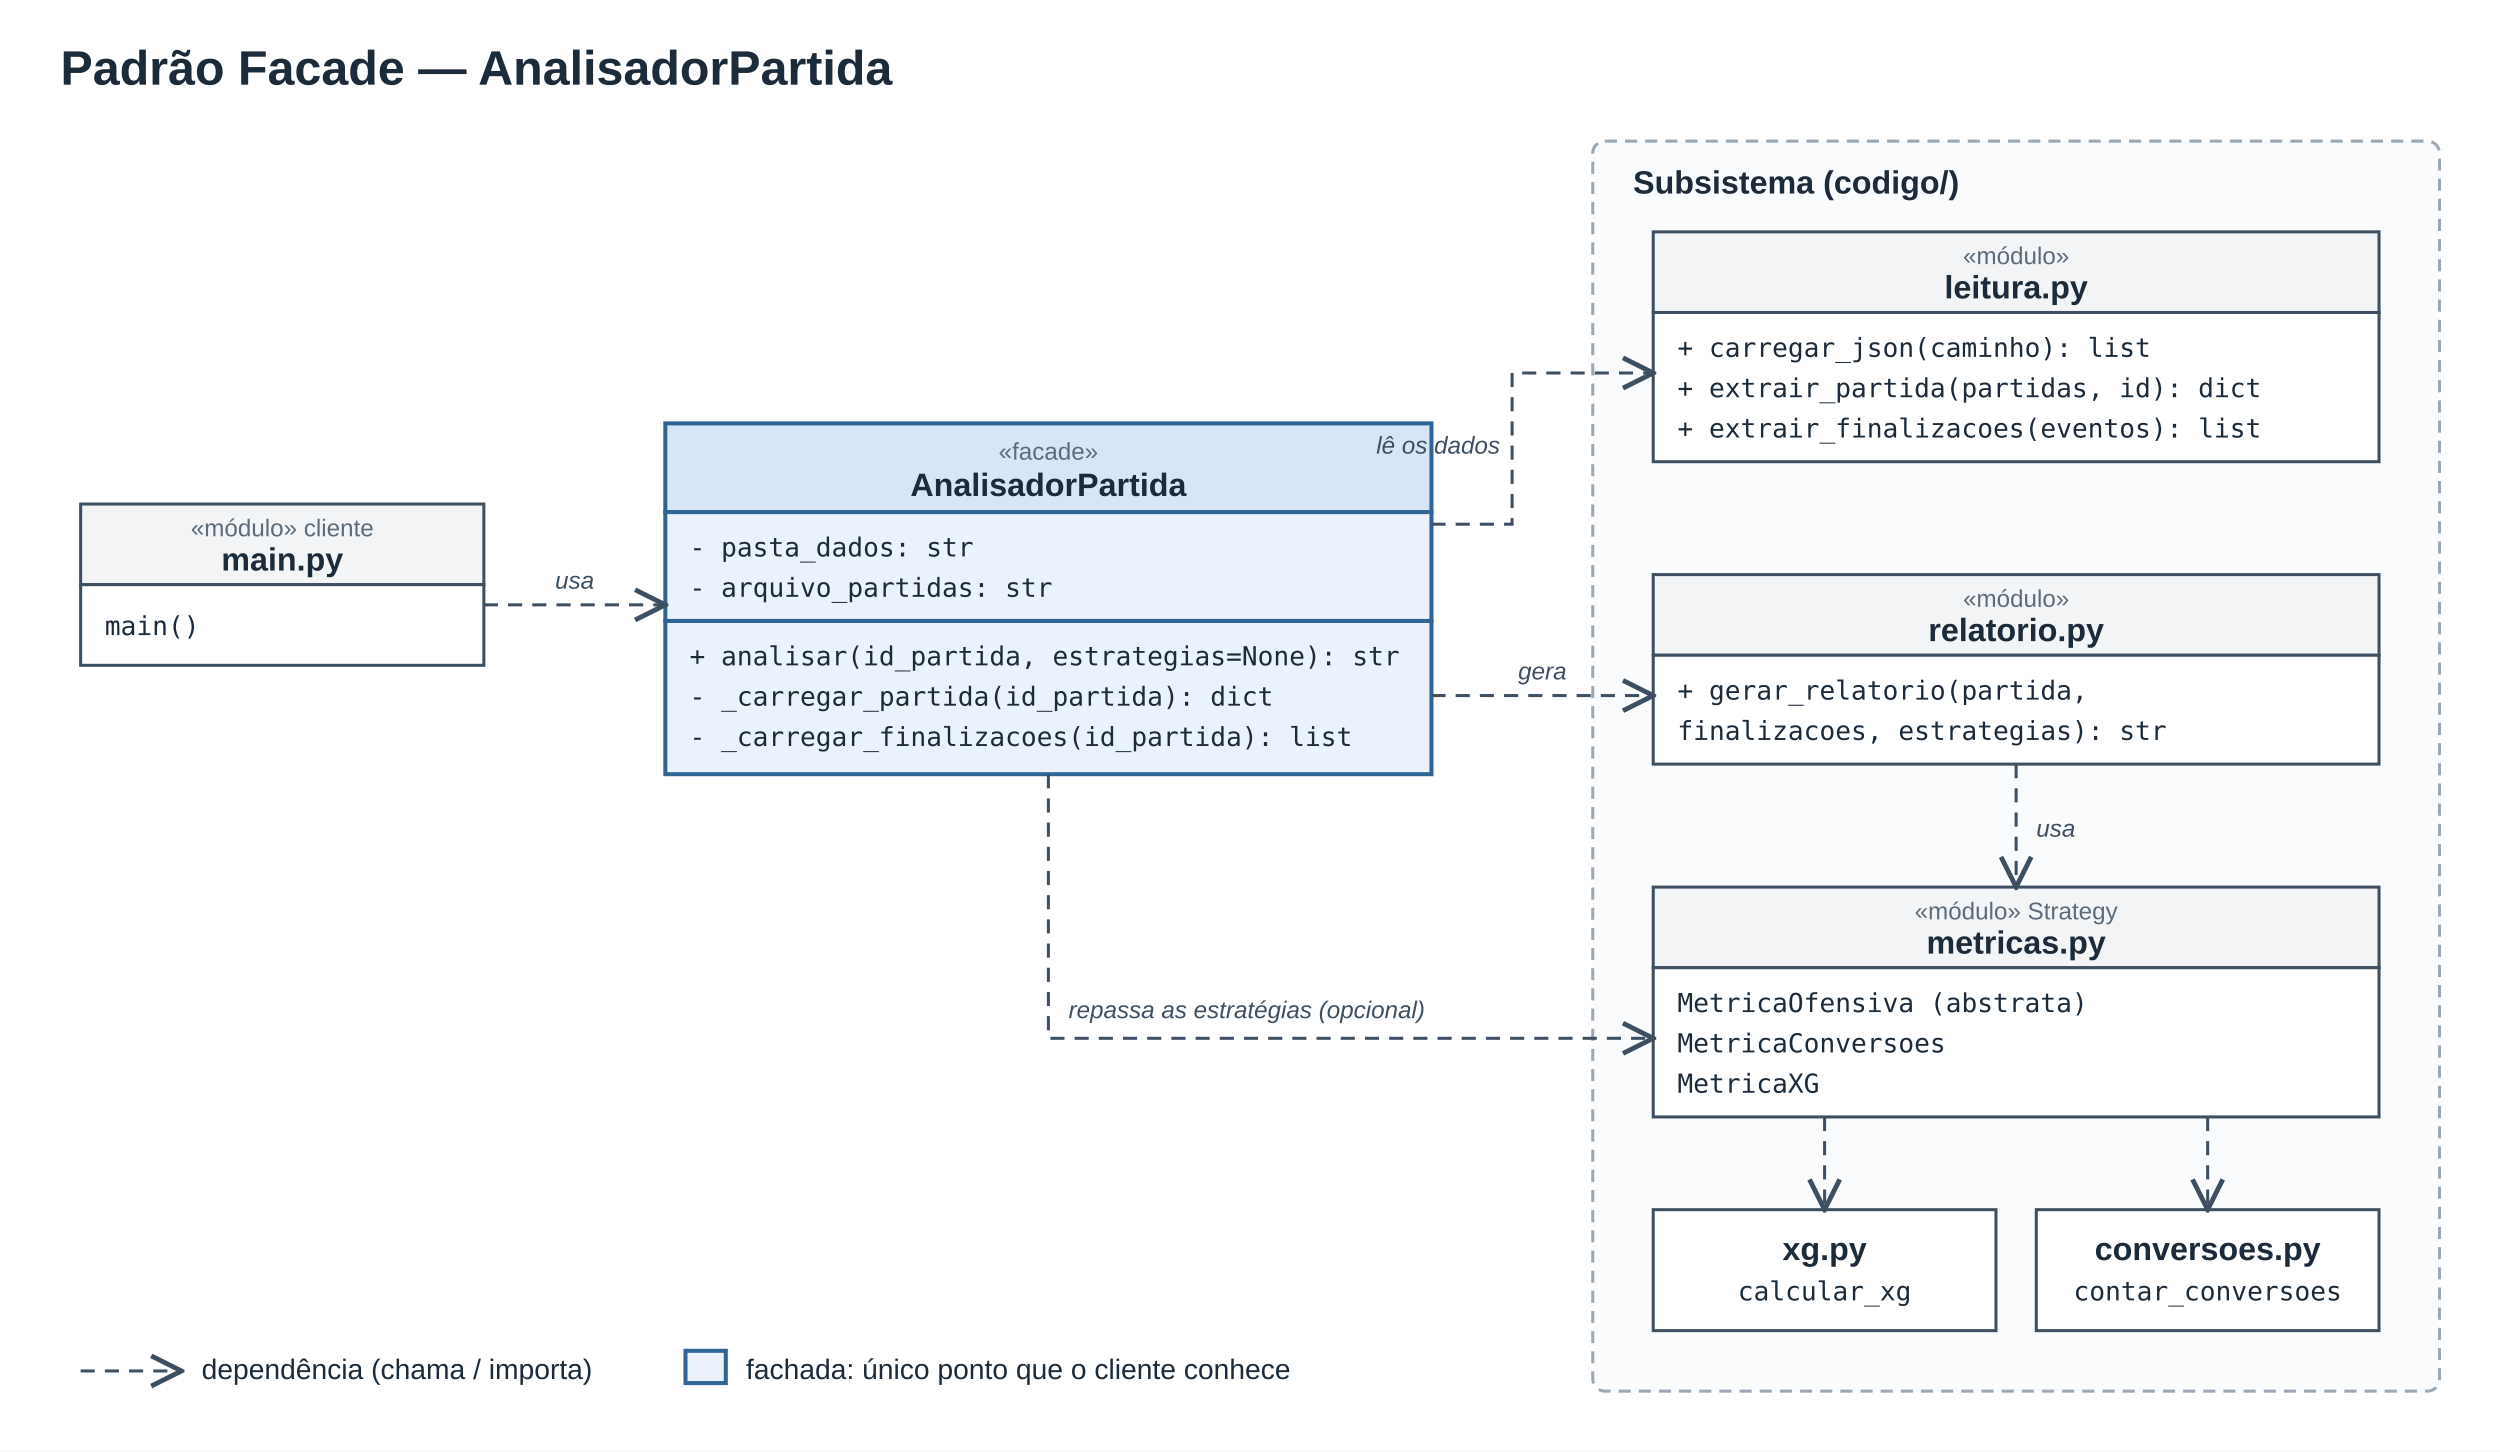
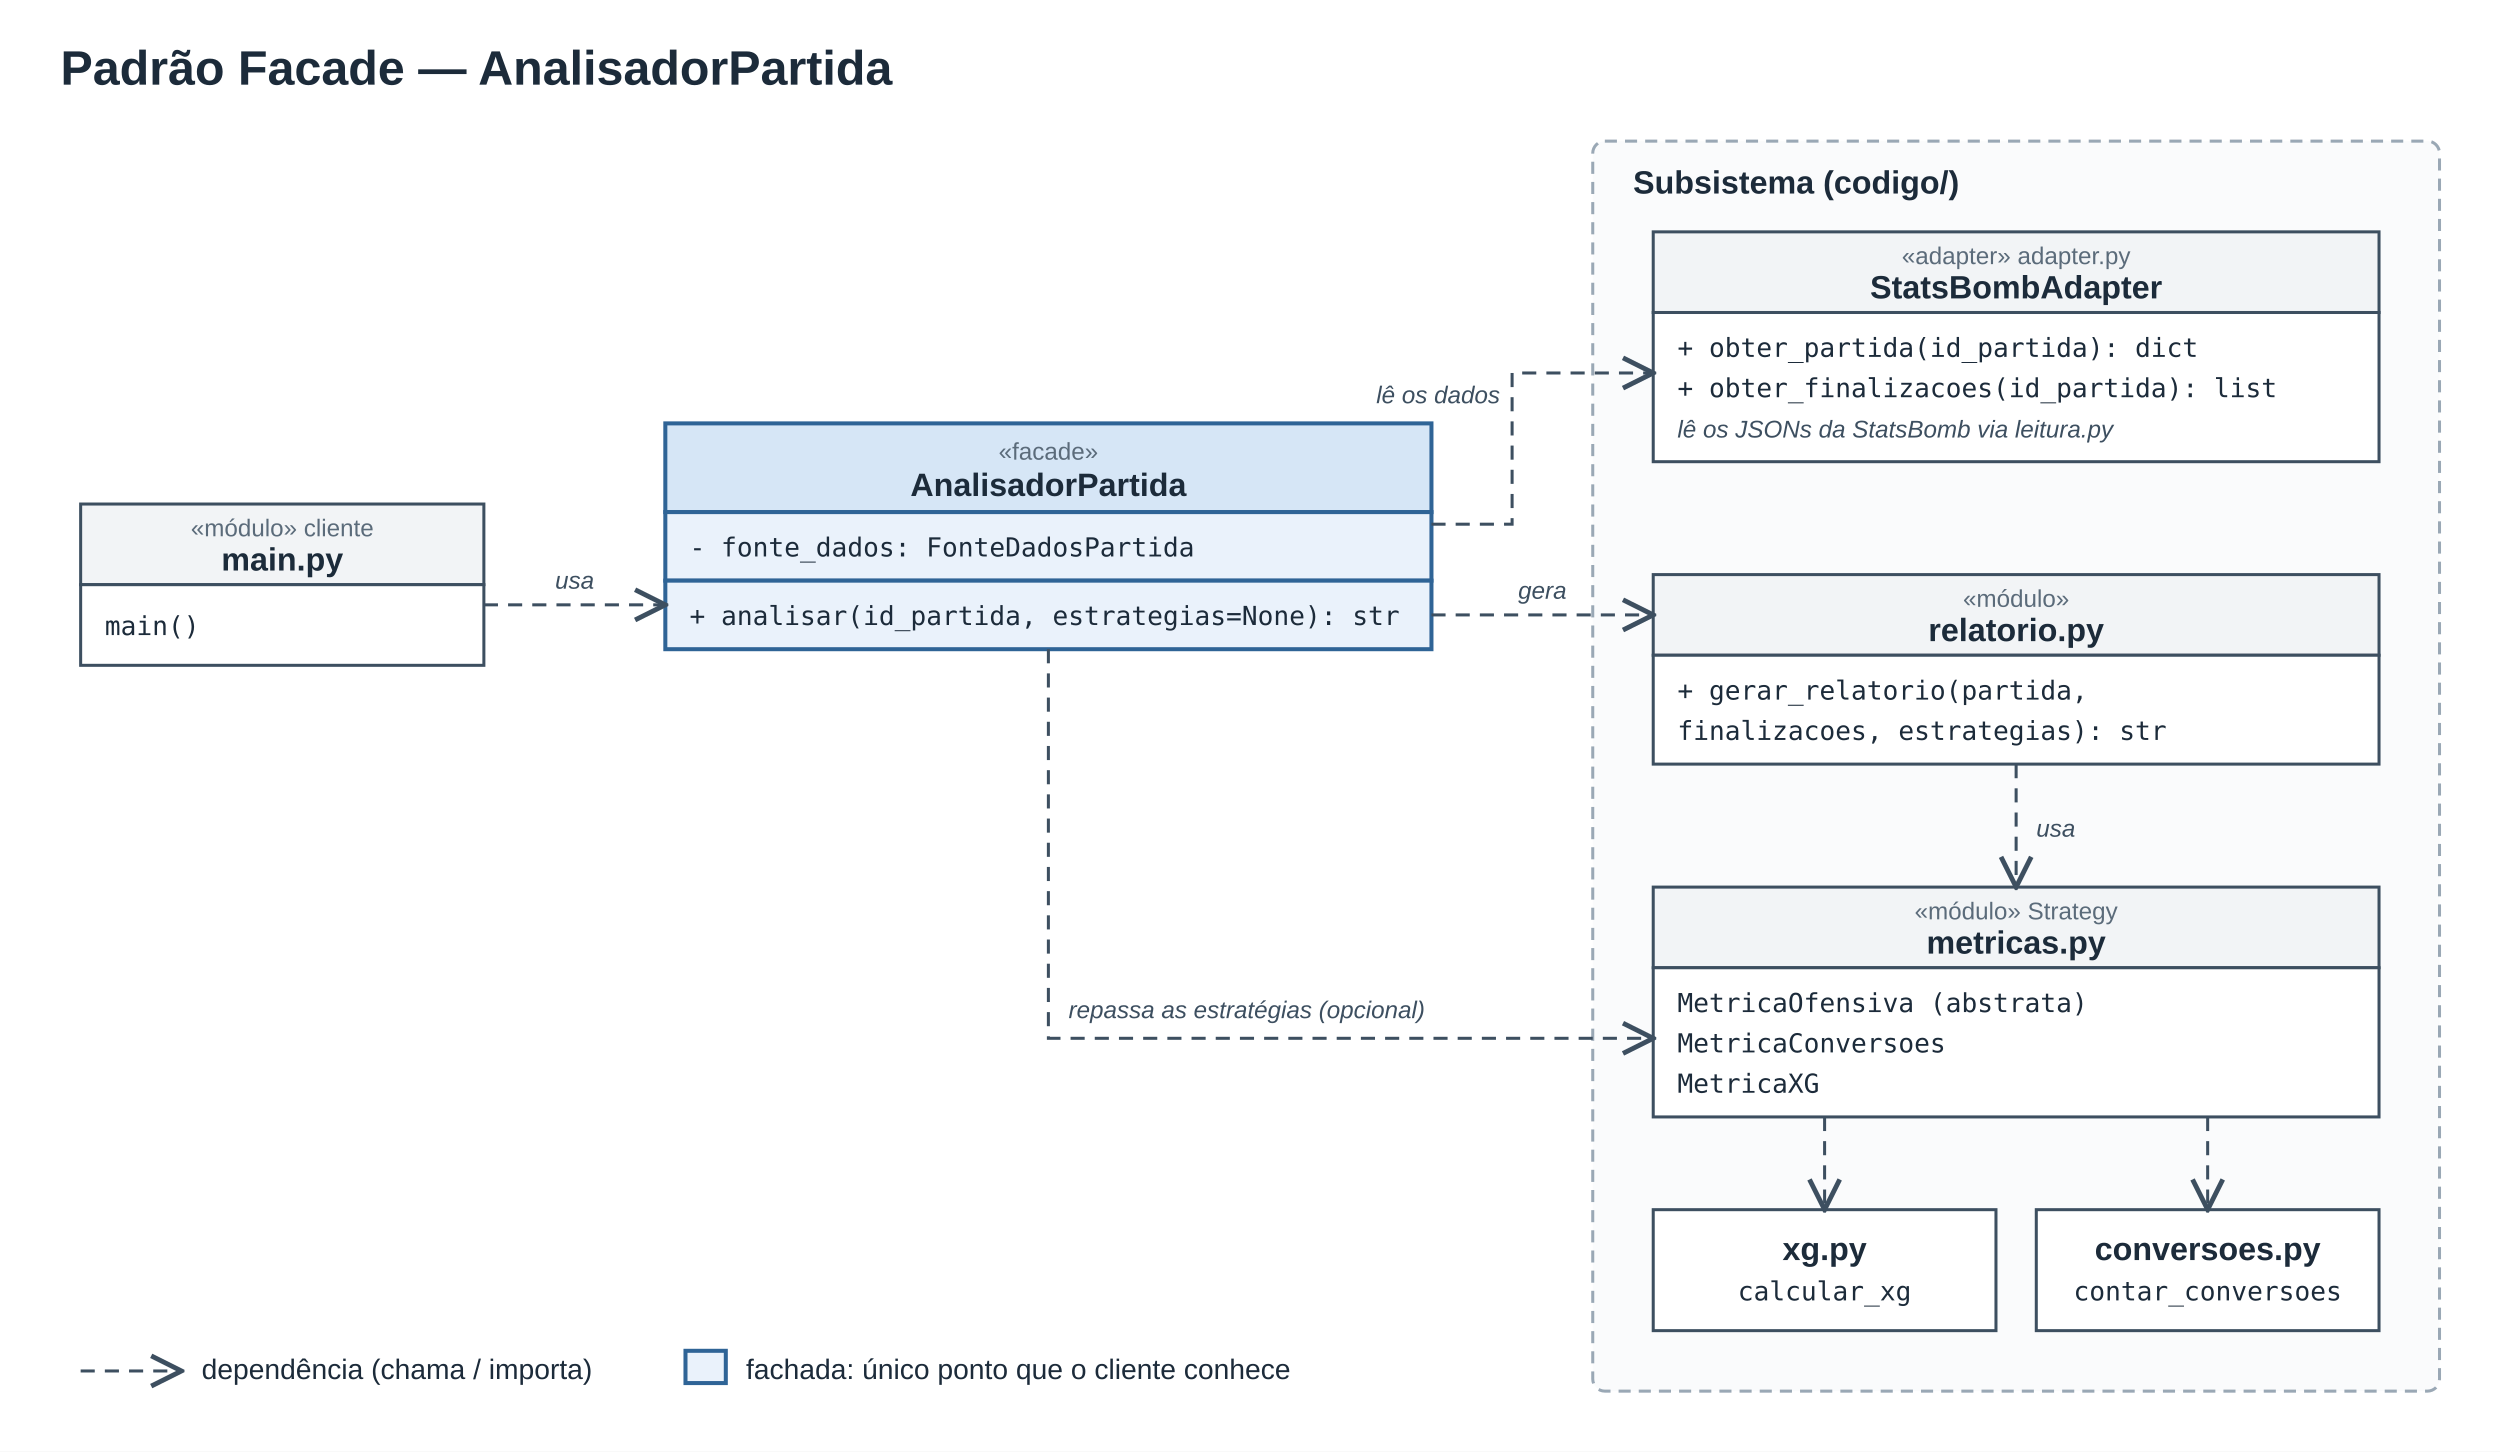
<svg xmlns="http://www.w3.org/2000/svg" width="1240" height="720" viewBox="0 0 1240 720">
  <defs>
    <marker id="dep" viewBox="0 0 12 12" refX="11" refY="6" markerWidth="12" markerHeight="12" orient="auto">
      <path d="M1 1 L11 6 L1 11" fill="none" stroke="#3d4f60" stroke-width="1.6" />
    </marker>
    <style>
      text { font-family: Arial, Helvetica, sans-serif; fill: #1c2b3a; font-size: 14px; }
      .titulo { font-size: 24px; font-weight: 700; }
      .nome { font-size: 16px; font-weight: 700; }
      .estereotipo { font-size: 12px; fill: #5b6b7a; }
      .mono { font-family: Consolas, 'DejaVu Sans Mono', monospace; font-size: 13px; }
      .rotulo { font-size: 12px; fill: #3d4f60; font-style: italic; }
      .caixa { fill: #ffffff; stroke: #3d4f60; stroke-width: 1.5; }
      .fachada { fill: #eaf2fb; stroke: #2f6496; stroke-width: 2; }
      .cabecalho { fill: #f2f4f6; stroke: #3d4f60; stroke-width: 1.5; }
      .cabecalho-fachada { fill: #d6e6f6; stroke: #2f6496; stroke-width: 2; }
      .linha { stroke: #3d4f60; stroke-width: 1.5; }
      .dep { fill: none; stroke: #3d4f60; stroke-width: 1.5; stroke-dasharray: 7 5; marker-end: url(#dep); }
    </style>
  </defs>
  <rect width="1240" height="720" fill="#ffffff" />
  <text x="30" y="42" class="titulo">Padrão Facade — AnalisadorPartida</text>
  <rect x="40" y="250" width="200" height="40" class="cabecalho" />
  <text x="140" y="266" text-anchor="middle" class="estereotipo">«módulo» cliente</text>
  <text x="140" y="283" text-anchor="middle" class="nome">main.py</text>
  <rect x="40" y="290" width="200" height="40" class="caixa" />
  <text x="52" y="315" class="mono">main()</text>
  <rect x="330" y="210" width="380" height="44" class="cabecalho-fachada" />
  <text x="520" y="228" text-anchor="middle" class="estereotipo">«facade»</text>
  <text x="520" y="246" text-anchor="middle" class="nome">AnalisadorPartida</text>
-   <rect x="330" y="254" width="380" height="54" class="fachada" />
-   <text x="342" y="276" class="mono">- pasta_dados: str</text>
-   <text x="342" y="296" class="mono">- arquivo_partidas: str</text>
-   <rect x="330" y="308" width="380" height="76" class="fachada" />
-   <text x="342" y="330" class="mono">+ analisar(id_partida, estrategias=None): str</text>
-   <text x="342" y="350" class="mono">- _carregar_partida(id_partida): dict</text>
-   <text x="342" y="370" class="mono">- _carregar_finalizacoes(id_partida): list</text>
+   <rect x="330" y="254" width="380" height="34" class="fachada" />
+   <text x="342" y="276" class="mono">- fonte_dados: FonteDadosPartida</text>
+   <rect x="330" y="288" width="380" height="34" class="fachada" />
+   <text x="342" y="310" class="mono">+ analisar(id_partida, estrategias=None): str</text>
  <path d="M 240 300 H 330" class="dep" />
  <text x="285" y="292" text-anchor="middle" class="rotulo">usa</text>
  <rect x="790" y="70" width="420" height="620" rx="6" fill="#fafbfc" stroke="#9aa8b5" stroke-width="1.5" stroke-dasharray="6 4" />
  <text x="810" y="96" class="nome">Subsistema (codigo/)</text>
  <rect x="820" y="115" width="360" height="40" class="cabecalho" />
-   <text x="1000" y="131" text-anchor="middle" class="estereotipo">«módulo»</text>
-   <text x="1000" y="148" text-anchor="middle" class="nome">leitura.py</text>
+   <text x="1000" y="131" text-anchor="middle" class="estereotipo">«adapter» adapter.py</text>
+   <text x="1000" y="148" text-anchor="middle" class="nome">StatsBombAdapter</text>
  <rect x="820" y="155" width="360" height="74" class="caixa" />
-   <text x="832" y="177" class="mono">+ carregar_json(caminho): list</text>
-   <text x="832" y="197" class="mono">+ extrair_partida(partidas, id): dict</text>
-   <text x="832" y="217" class="mono">+ extrair_finalizacoes(eventos): list</text>
+   <text x="832" y="177" class="mono">+ obter_partida(id_partida): dict</text>
+   <text x="832" y="197" class="mono">+ obter_finalizacoes(id_partida): list</text>
+   <text x="832" y="217" class="rotulo">lê os JSONs da StatsBomb via leitura.py</text>
  <rect x="820" y="285" width="360" height="40" class="cabecalho" />
  <text x="1000" y="301" text-anchor="middle" class="estereotipo">«módulo»</text>
  <text x="1000" y="318" text-anchor="middle" class="nome">relatorio.py</text>
  <rect x="820" y="325" width="360" height="54" class="caixa" />
  <text x="832" y="347" class="mono">+ gerar_relatorio(partida,</text>
  <text x="832" y="367" class="mono">      finalizacoes, estrategias): str</text>
  <rect x="820" y="440" width="360" height="40" class="cabecalho" />
  <text x="1000" y="456" text-anchor="middle" class="estereotipo">«módulo» Strategy</text>
  <text x="1000" y="473" text-anchor="middle" class="nome">metricas.py</text>
  <rect x="820" y="480" width="360" height="74" class="caixa" />
  <text x="832" y="502" class="mono">MetricaOfensiva (abstrata)</text>
  <text x="832" y="522" class="mono">MetricaConversoes</text>
  <text x="832" y="542" class="mono">MetricaXG</text>
  <rect x="820" y="600" width="170" height="60" class="caixa" />
  <text x="905" y="625" text-anchor="middle" class="nome">xg.py</text>
  <text x="905" y="645" text-anchor="middle" class="mono">calcular_xg</text>
  <rect x="1010" y="600" width="170" height="60" class="caixa" />
  <text x="1095" y="625" text-anchor="middle" class="nome">conversoes.py</text>
  <text x="1095" y="645" text-anchor="middle" class="mono">contar_conversoes</text>
  <path d="M 710 260 H 750 V 185 H 820" class="dep" />
-   <text x="744" y="225" text-anchor="end" class="rotulo">lê os dados</text>
-   <path d="M 710 345 H 820" class="dep" />
-   <text x="765" y="337" text-anchor="middle" class="rotulo">gera</text>
-   <path d="M 520 384 V 515 H 820" class="dep" />
+   <text x="744" y="200" text-anchor="end" class="rotulo">lê os dados</text>
+   <path d="M 710 305 H 820" class="dep" />
+   <text x="765" y="297" text-anchor="middle" class="rotulo">gera</text>
+   <path d="M 520 322 V 515 H 820" class="dep" />
  <text x="530" y="505" class="rotulo">repassa as estratégias (opcional)</text>
  <path d="M 1000 379 V 440" class="dep" />
  <text x="1010" y="415" class="rotulo">usa</text>
  <path d="M 905 554 V 600" class="dep" />
  <path d="M 1095 554 V 600" class="dep" />
  <path d="M 40 680 H 90" class="dep" />
  <text x="100" y="684">dependência (chama / importa)</text>
  <rect x="340" y="670" width="20" height="16" class="fachada" />
  <text x="370" y="684">fachada: único ponto que o cliente conhece</text>
</svg>
